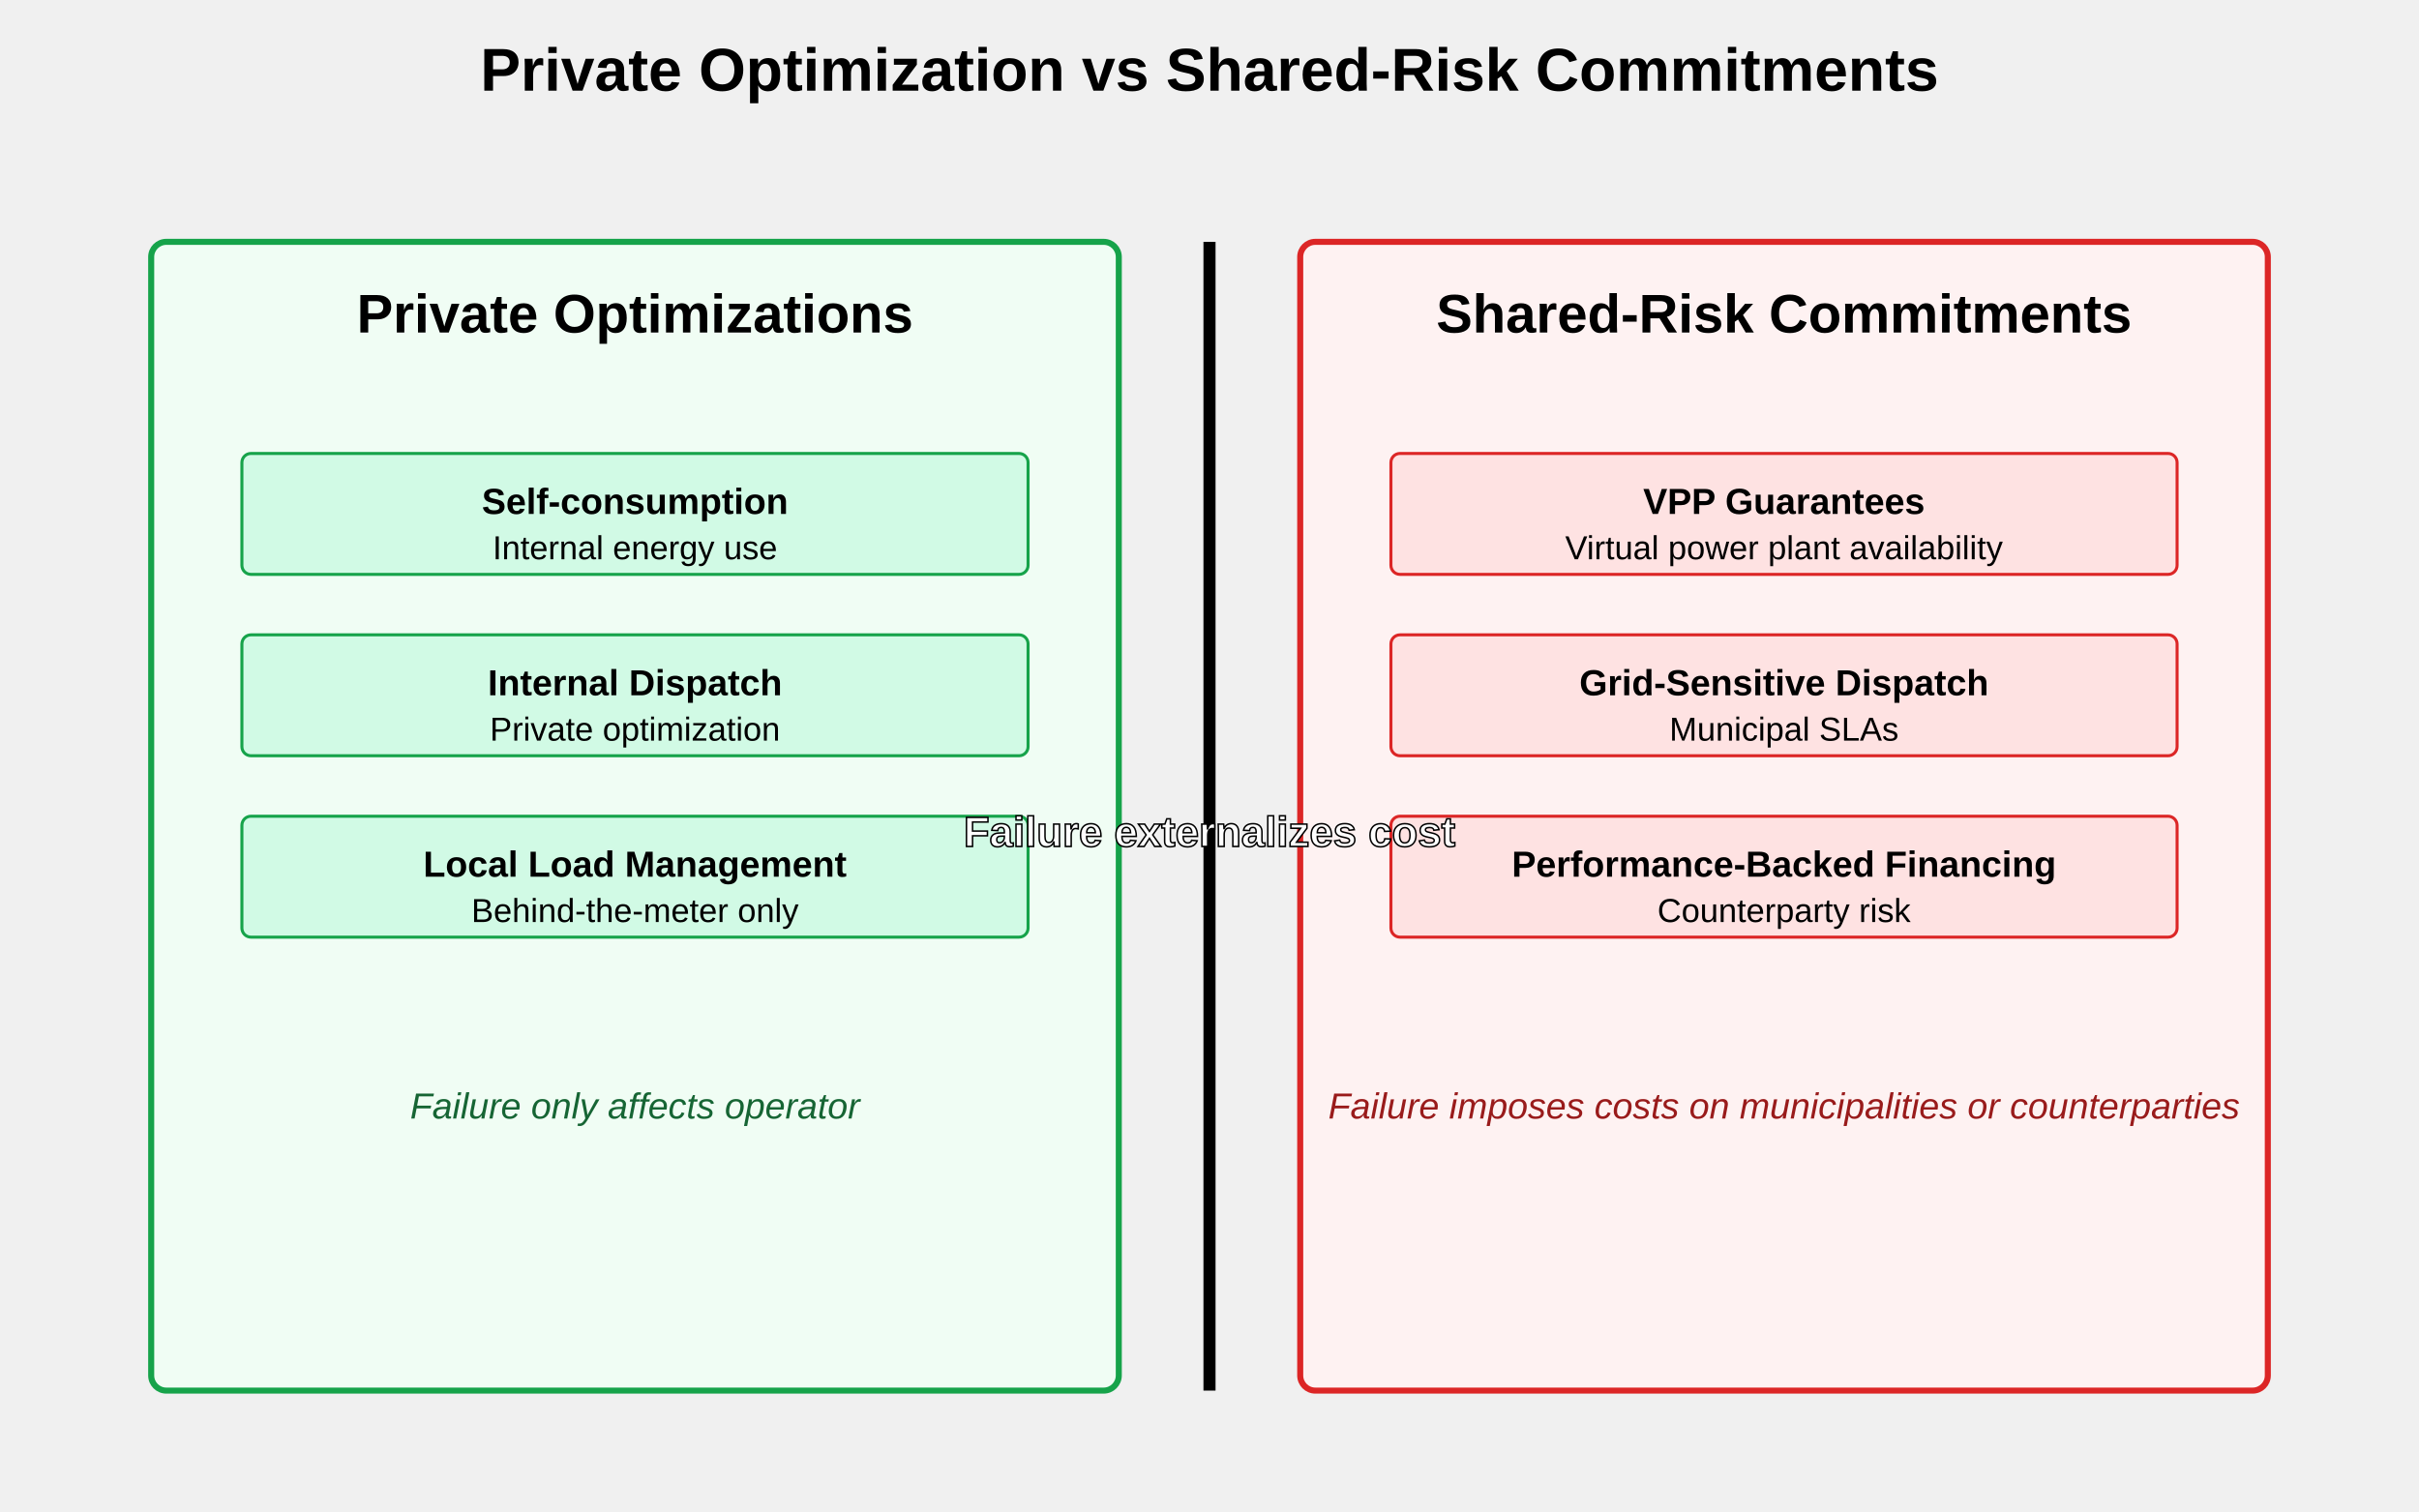
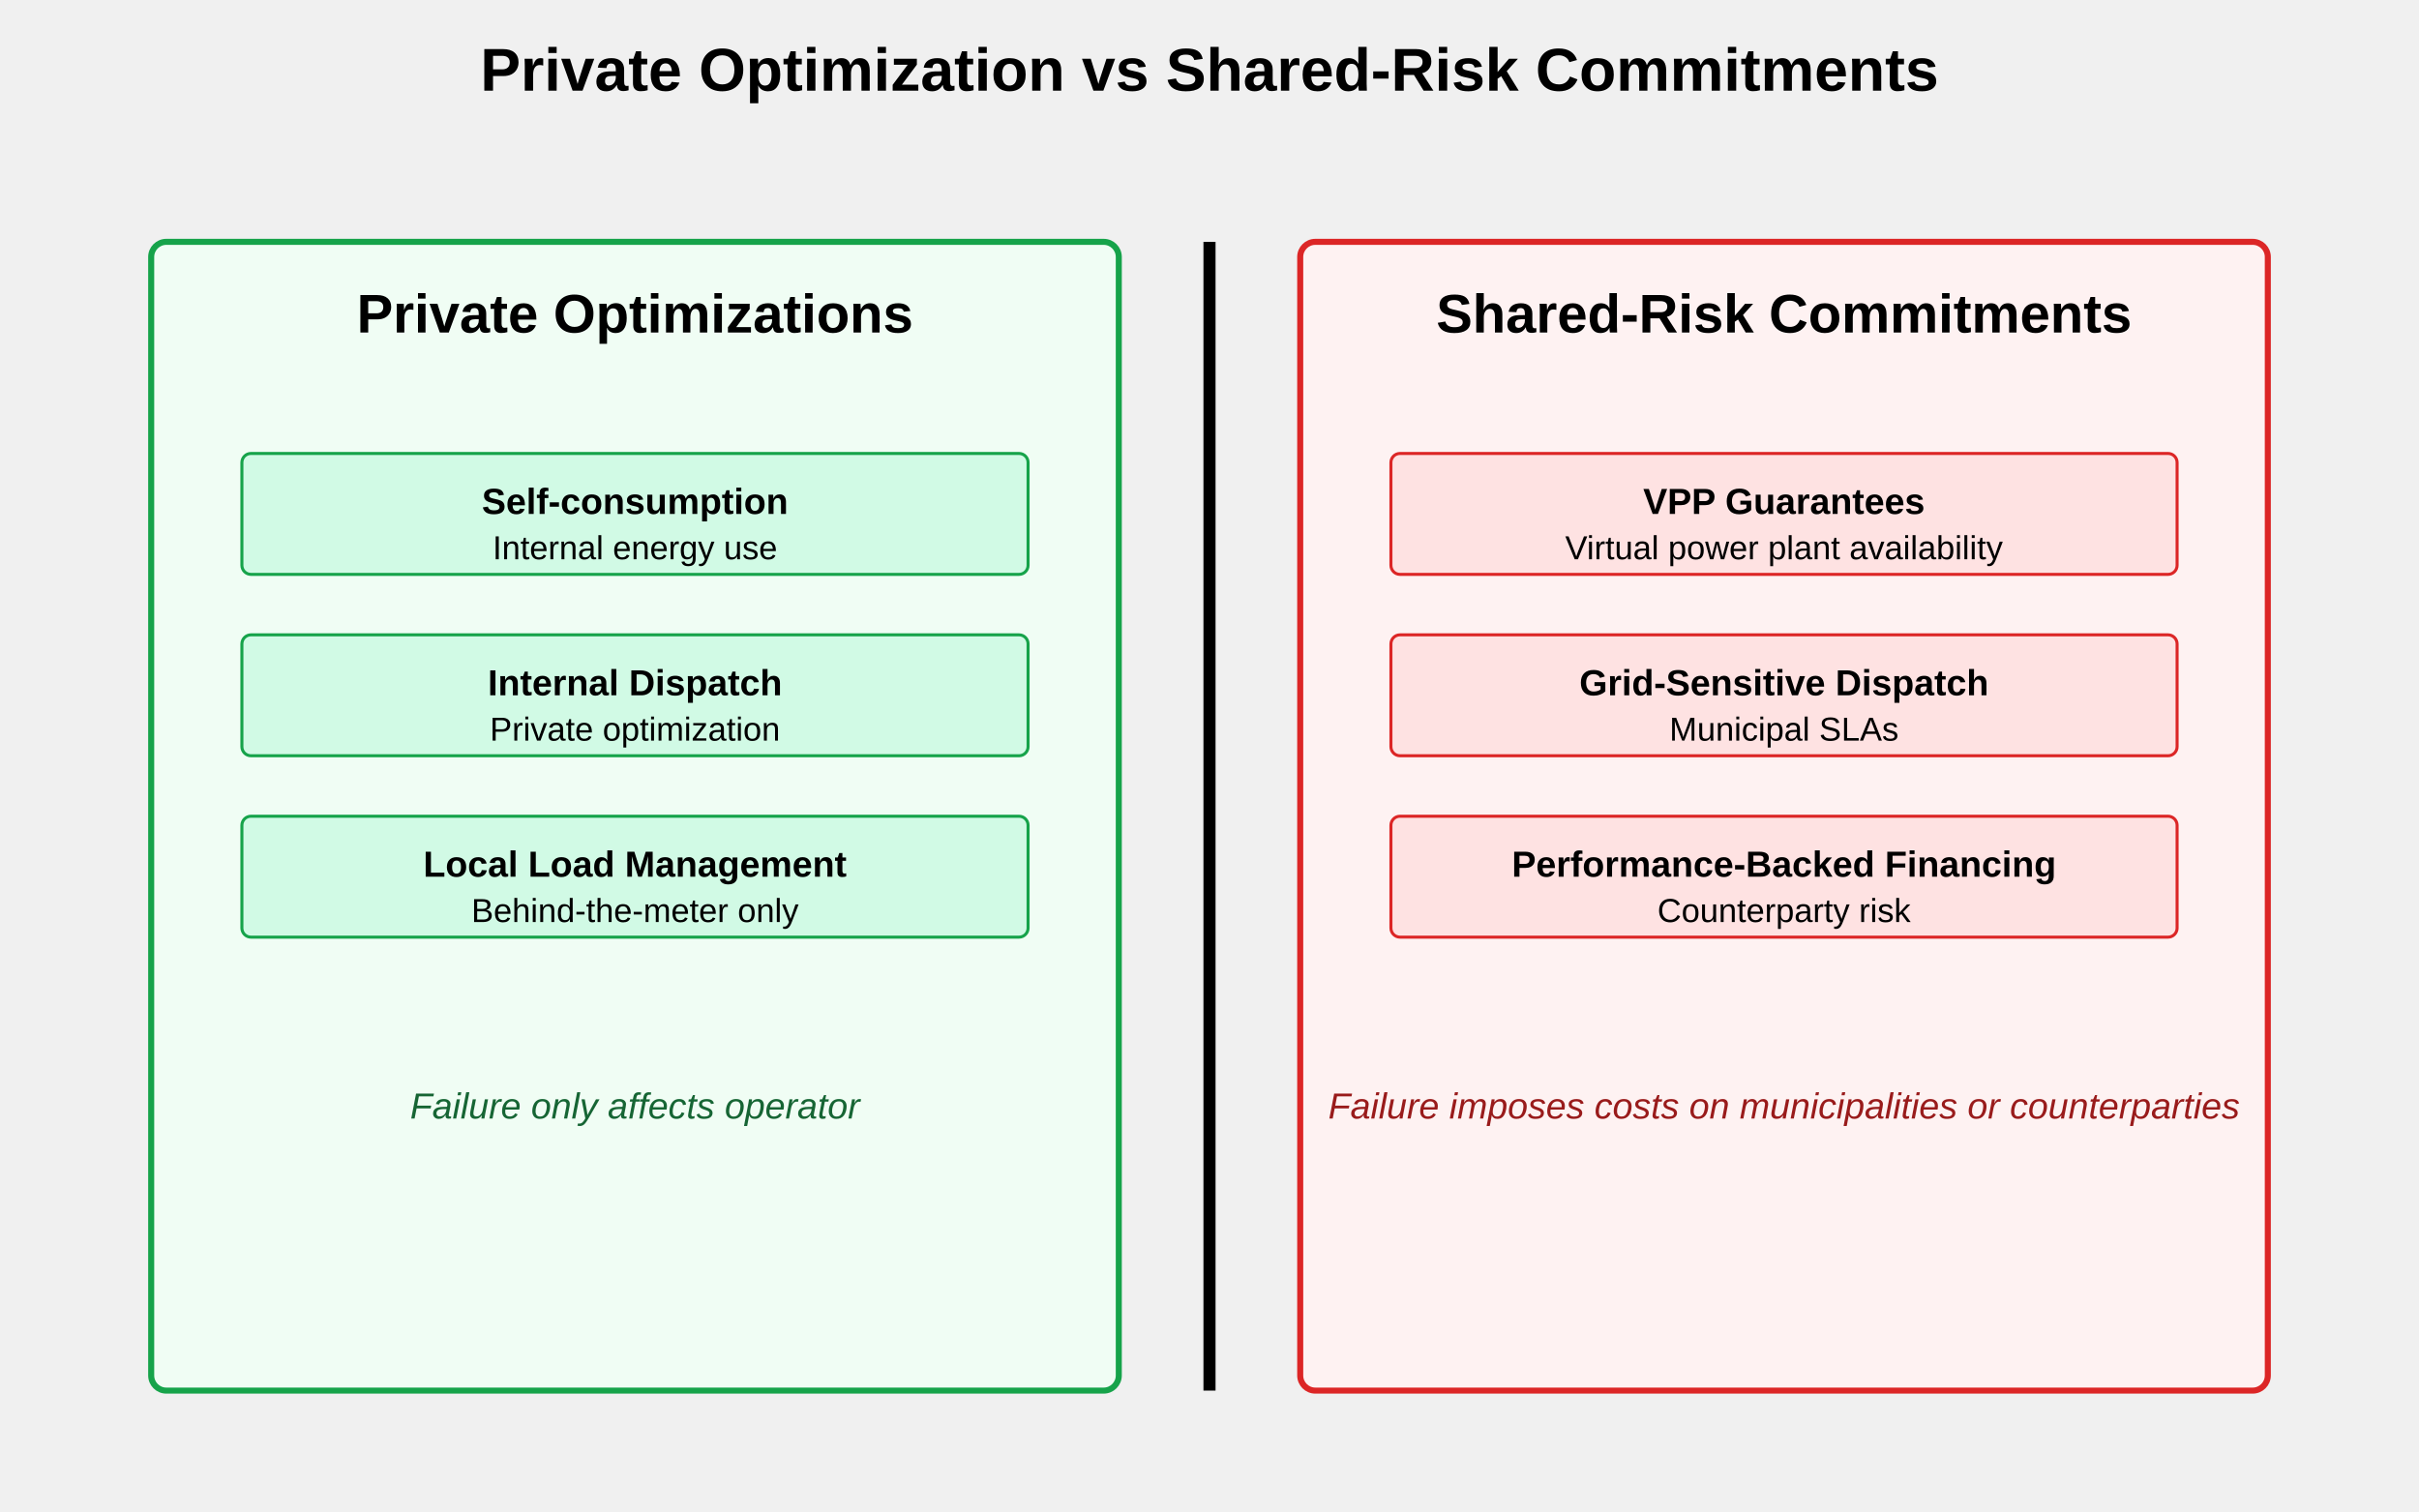
<svg xmlns="http://www.w3.org/2000/svg" viewBox="0 0 800 500" style="background-color: #ffffff;">
  <text x="400" y="30" text-anchor="middle" font-family="Arial, sans-serif" font-size="20" font-weight="bold">Private Optimization vs Shared-Risk Commitments</text>
  <rect x="50" y="80" width="320" height="380" fill="#f0fdf4" stroke="#16a34a" stroke-width="2" rx="5" />
  <text x="210" y="110" text-anchor="middle" font-family="Arial, sans-serif" font-size="18" font-weight="bold">Private Optimizations</text>
  <rect x="80" y="150" width="260" height="40" fill="#d1fae5" stroke="#16a34a" stroke-width="1" rx="3" />
  <text x="210" y="170" text-anchor="middle" font-family="Arial, sans-serif" font-size="12" font-weight="bold">Self-consumption</text>
  <text x="210" y="185" text-anchor="middle" font-family="Arial, sans-serif" font-size="11">Internal energy use</text>
  <rect x="80" y="210" width="260" height="40" fill="#d1fae5" stroke="#16a34a" stroke-width="1" rx="3" />
  <text x="210" y="230" text-anchor="middle" font-family="Arial, sans-serif" font-size="12" font-weight="bold">Internal Dispatch</text>
  <text x="210" y="245" text-anchor="middle" font-family="Arial, sans-serif" font-size="11">Private optimization</text>
  <rect x="80" y="270" width="260" height="40" fill="#d1fae5" stroke="#16a34a" stroke-width="1" rx="3" />
  <text x="210" y="290" text-anchor="middle" font-family="Arial, sans-serif" font-size="12" font-weight="bold">Local Load Management</text>
  <text x="210" y="305" text-anchor="middle" font-family="Arial, sans-serif" font-size="11">Behind-the-meter only</text>
  <text x="210" y="370" text-anchor="middle" font-family="Arial, sans-serif" font-size="12" font-style="italic" fill="#166534">Failure only affects operator</text>
  <rect x="430" y="80" width="320" height="380" fill="#fef2f2" stroke="#dc2626" stroke-width="2" rx="5" />
  <text x="590" y="110" text-anchor="middle" font-family="Arial, sans-serif" font-size="18" font-weight="bold">Shared-Risk Commitments</text>
  <rect x="460" y="150" width="260" height="40" fill="#fee2e2" stroke="#dc2626" stroke-width="1" rx="3" />
  <text x="590" y="170" text-anchor="middle" font-family="Arial, sans-serif" font-size="12" font-weight="bold">VPP Guarantees</text>
  <text x="590" y="185" text-anchor="middle" font-family="Arial, sans-serif" font-size="11">Virtual power plant availability</text>
  <rect x="460" y="210" width="260" height="40" fill="#fee2e2" stroke="#dc2626" stroke-width="1" rx="3" />
  <text x="590" y="230" text-anchor="middle" font-family="Arial, sans-serif" font-size="12" font-weight="bold">Grid-Sensitive Dispatch</text>
  <text x="590" y="245" text-anchor="middle" font-family="Arial, sans-serif" font-size="11">Municipal SLAs</text>
  <rect x="460" y="270" width="260" height="40" fill="#fee2e2" stroke="#dc2626" stroke-width="1" rx="3" />
  <text x="590" y="290" text-anchor="middle" font-family="Arial, sans-serif" font-size="12" font-weight="bold">Performance-Backed Financing</text>
  <text x="590" y="305" text-anchor="middle" font-family="Arial, sans-serif" font-size="11">Counterparty risk</text>
  <text x="590" y="370" text-anchor="middle" font-family="Arial, sans-serif" font-size="12" font-style="italic" fill="#991b1b">Failure imposes costs on municipalities or counterparties</text>
  <line x1="400" y1="80" x2="400" y2="460" stroke="#000" stroke-width="4" />
-   <text x="400" y="280" text-anchor="middle" font-family="Arial, sans-serif" font-size="14" font-weight="bold" fill="white" stroke="#000" stroke-width="0.5">Failure externalizes cost</text>
</svg>
